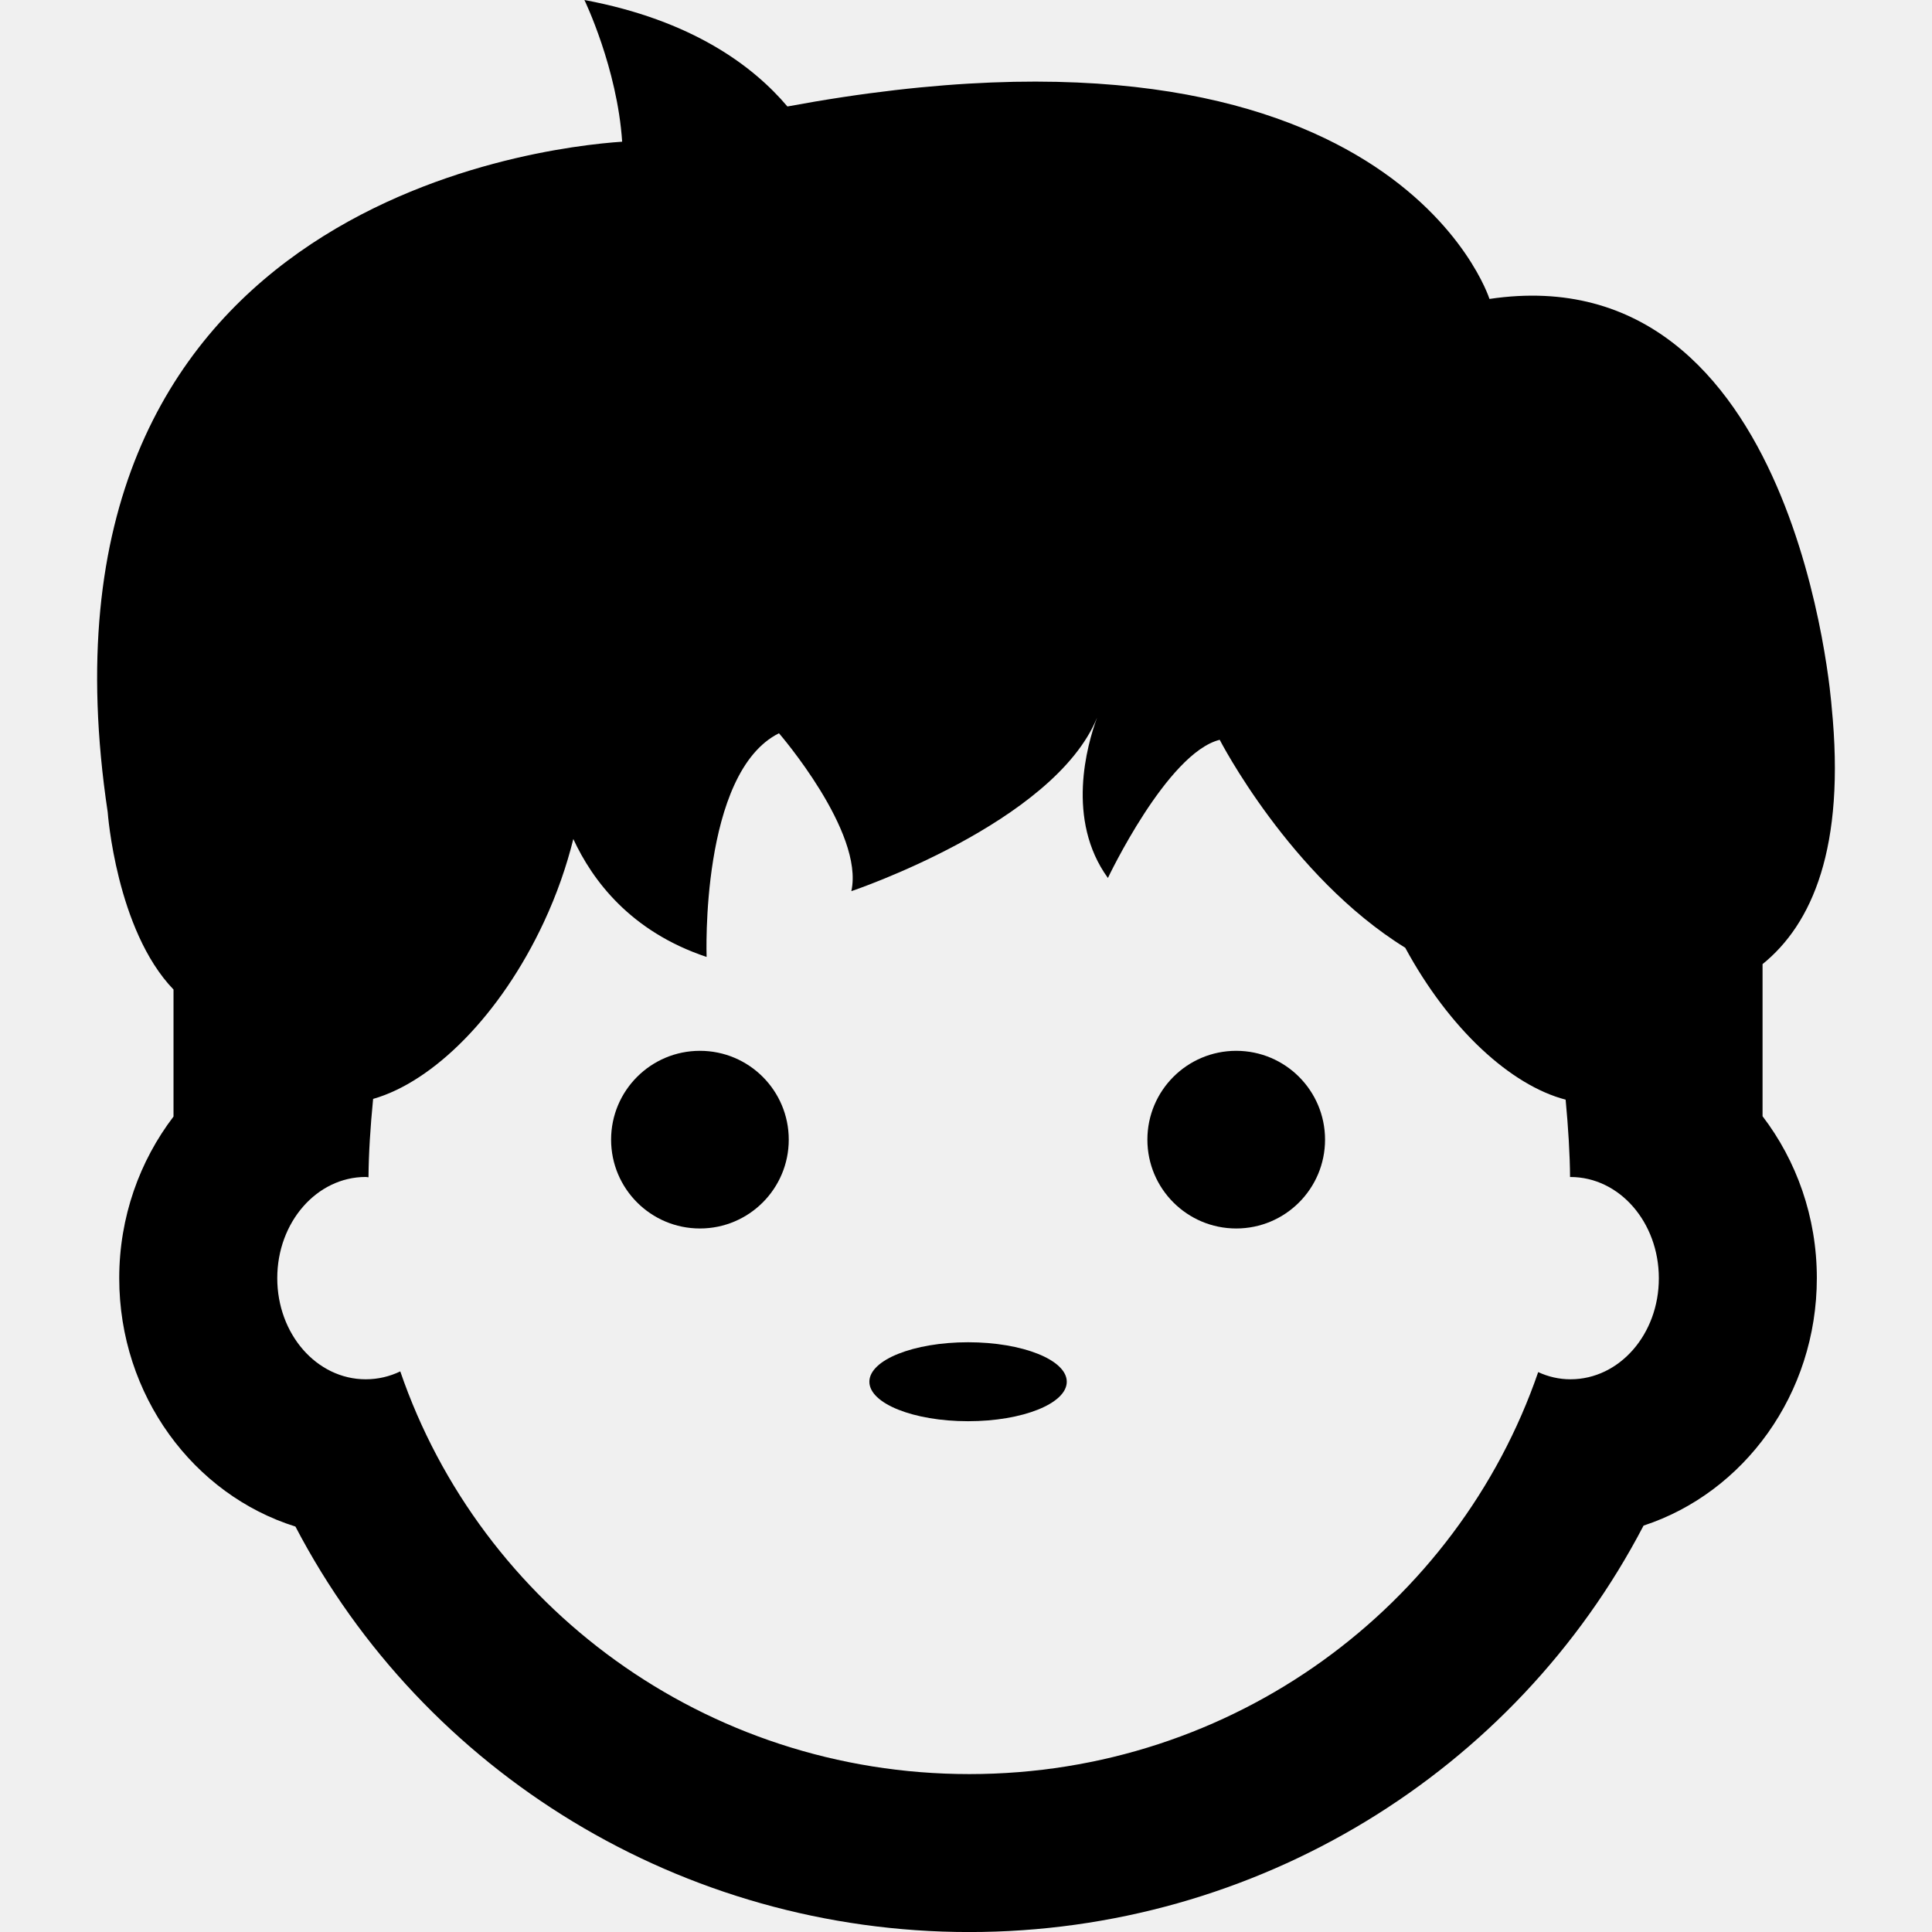
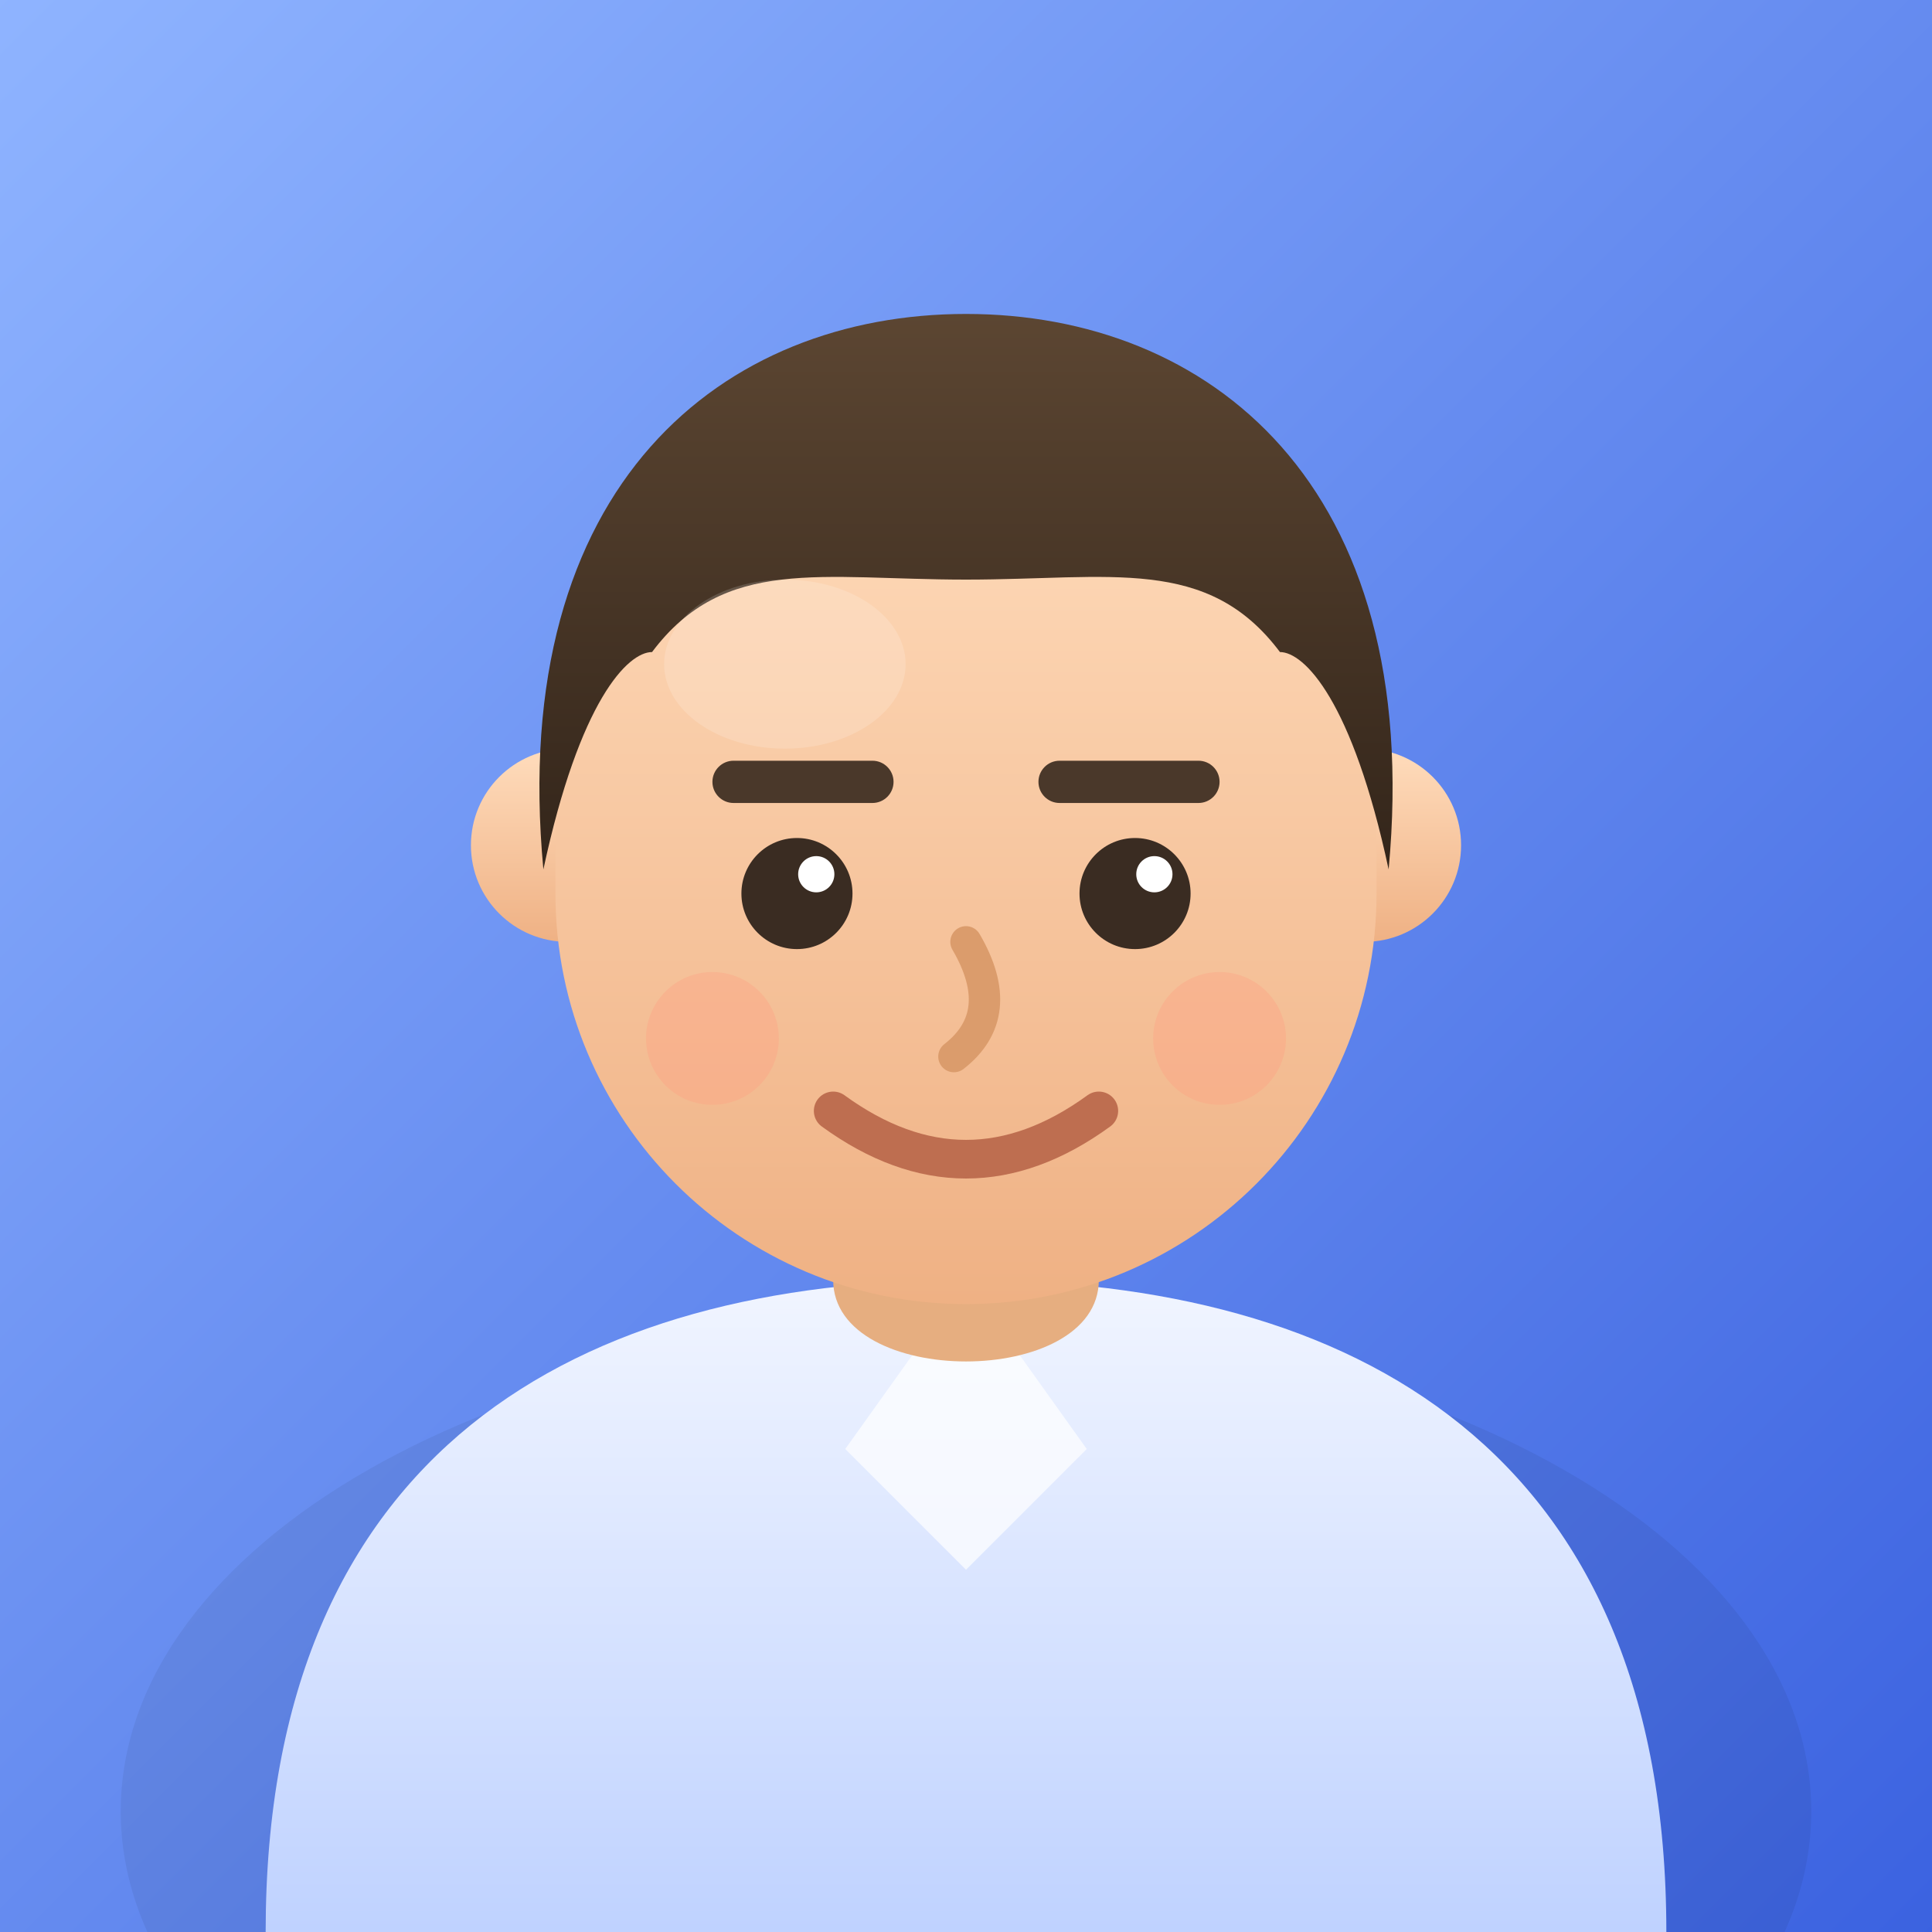
- <svg xmlns="http://www.w3.org/2000/svg" fill="#000000" version="1.1" id="Capa_1" width="800px" height="800px" viewBox="0 0 48.937 48.937" xml:space="preserve">
-   <g>
-     <g>
-       <ellipse cx="24.521" cy="34.999" rx="2.5" ry="1" />
-       <circle cx="17.729" cy="28.867" r="2.25" />
-       <circle cx="31.313" cy="28.867" r="2.25" />
-       <path d="M44.645,24.421c1.249-1.011,2.108-2.938,1.75-6.517c0,0-0.832-11.498-8.667-10.332c0,0-2.441-7.721-17.783-4.875    c-0.863-1.02-2.41-2.186-5.142-2.697c0,0,0.833,1.722,0.956,3.589C13.607,3.734,0.43,5.256,2.728,20.572    c0,0,0.214,2.983,1.667,4.493v3.217c-0.857,1.123-1.375,2.545-1.375,4.094c0,2.969,1.885,5.484,4.463,6.291    c3.261,6.242,9.805,10.271,17.068,10.271c7.269,0,13.821-4.041,17.08-10.295c2.54-0.832,4.389-3.327,4.389-6.271    c0-1.549-0.517-2.975-1.375-4.098L44.645,24.421L44.645,24.421z M39.78,34.937c-0.29,0-0.564-0.065-0.818-0.182    c-2.039,5.918-7.712,10.182-14.408,10.182c-6.703,0-12.383-4.272-14.415-10.2c-0.269,0.129-0.563,0.2-0.874,0.2    c-1.244,0-2.242-1.145-2.242-2.562c0-1.414,0.998-2.563,2.242-2.563c0.023,0,0.045,0.008,0.069,0.008    c0.004-0.582,0.046-1.266,0.117-1.985c1.521-0.433,3.223-2.115,4.326-4.48c0.33-0.708,0.575-1.417,0.745-2.103    c0.479,1.038,1.443,2.343,3.376,2.987c0,0-0.167-4.666,1.833-5.666c0,0,2.166,2.5,1.833,4c0,0,5.131-1.72,6.224-4.395    c-0.255,0.693-0.793,2.589,0.275,4.061c0,0,1.5-3.168,2.832-3.5c0,0,1.777,3.459,4.699,5.267c1.112,2.053,2.668,3.484,4.063,3.848    c0.067,0.713,0.108,1.387,0.112,1.961c0.005,0,0.007-0.002,0.009-0.002c1.243,0,2.24,1.148,2.24,2.564    C42.02,33.79,41.024,34.937,39.78,34.937z" />
-     </g>
-   </g>
+ <svg xmlns="http://www.w3.org/2000/svg" viewBox="0 0 160 160" width="160" height="160" role="img" aria-label="Boy avatar">
+   <defs>
+     <linearGradient id="bgBoy" x1="0" y1="0" x2="1" y2="1">
+       <stop offset="0" stop-color="#8FB4FF" />
+       <stop offset="1" stop-color="#3B62E0" />
+     </linearGradient>
+     <linearGradient id="skinBoy" x1="0" y1="0" x2="0" y2="1">
+       <stop offset="0" stop-color="#FFDCBC" />
+       <stop offset="1" stop-color="#EFB184" />
+     </linearGradient>
+     <linearGradient id="hairBoy" x1="0" y1="0" x2="0" y2="1">
+       <stop offset="0" stop-color="#5C4632" />
+       <stop offset="1" stop-color="#33251A" />
+     </linearGradient>
+     <linearGradient id="shirtBoy" x1="0" y1="0" x2="0" y2="1">
+       <stop offset="0" stop-color="#F1F5FF" />
+       <stop offset="1" stop-color="#BFD2FF" />
+     </linearGradient>
+   </defs>
+   <rect width="160" height="160" fill="url(#bgBoy)" />
+   <ellipse cx="80" cy="150" rx="70" ry="40" fill="#000" opacity="0.06" />
+   <path d="M22 160 C22 120 48 106 80 106 C112 106 138 120 138 160 Z" fill="url(#shirtBoy)" />
+   <path d="M80 106 l-10 14 10 10 10 -10 z" fill="#ffffff" opacity="0.7" />
+   <path d="M69 94 h22 v12 c0 9 -22 9 -22 0 z" fill="#E6AE80" />
+   <circle cx="47" cy="70" r="8" fill="url(#skinBoy)" />
+   <circle cx="113" cy="70" r="8" fill="url(#skinBoy)" />
+   <rect x="46" y="34" width="68" height="74" rx="34" fill="url(#skinBoy)" />
+   <path d="M45 72 C42 40 60 26 80 26 C100 26 118 40 115 72 C112 58 108 54 106 54 C100 46 92 48 80 48 C68 48 60 46 54 54 C52 54 48 58 45 72 Z" fill="url(#hairBoy)" />
+   <rect x="59" y="63" width="15" height="3.5" rx="1.75" fill="#4A382A" />
+   <rect x="86" y="63" width="15" height="3.5" rx="1.75" fill="#4A382A" />
+   <circle cx="66" cy="74" r="4.6" fill="#3A2C22" />
+   <circle cx="94" cy="74" r="4.6" fill="#3A2C22" />
+   <circle cx="67.6" cy="72.4" r="1.5" fill="#fff" />
+   <circle cx="95.6" cy="72.4" r="1.5" fill="#fff" />
+   <path d="M80 78 q3.5 6 -1 9.5" stroke="#DB9C6C" stroke-width="2.6" fill="none" stroke-linecap="round" />
+   <path d="M69 92 Q80 100 91 92" stroke="#BE6E50" stroke-width="3.2" fill="none" stroke-linecap="round" />
+   <circle cx="59" cy="86" r="5.5" fill="#FF9E80" opacity="0.35" />
+   <circle cx="101" cy="86" r="5.5" fill="#FF9E80" opacity="0.35" />
+   <ellipse cx="65" cy="55" rx="10" ry="7" fill="#fff" opacity="0.16" />
</svg>
